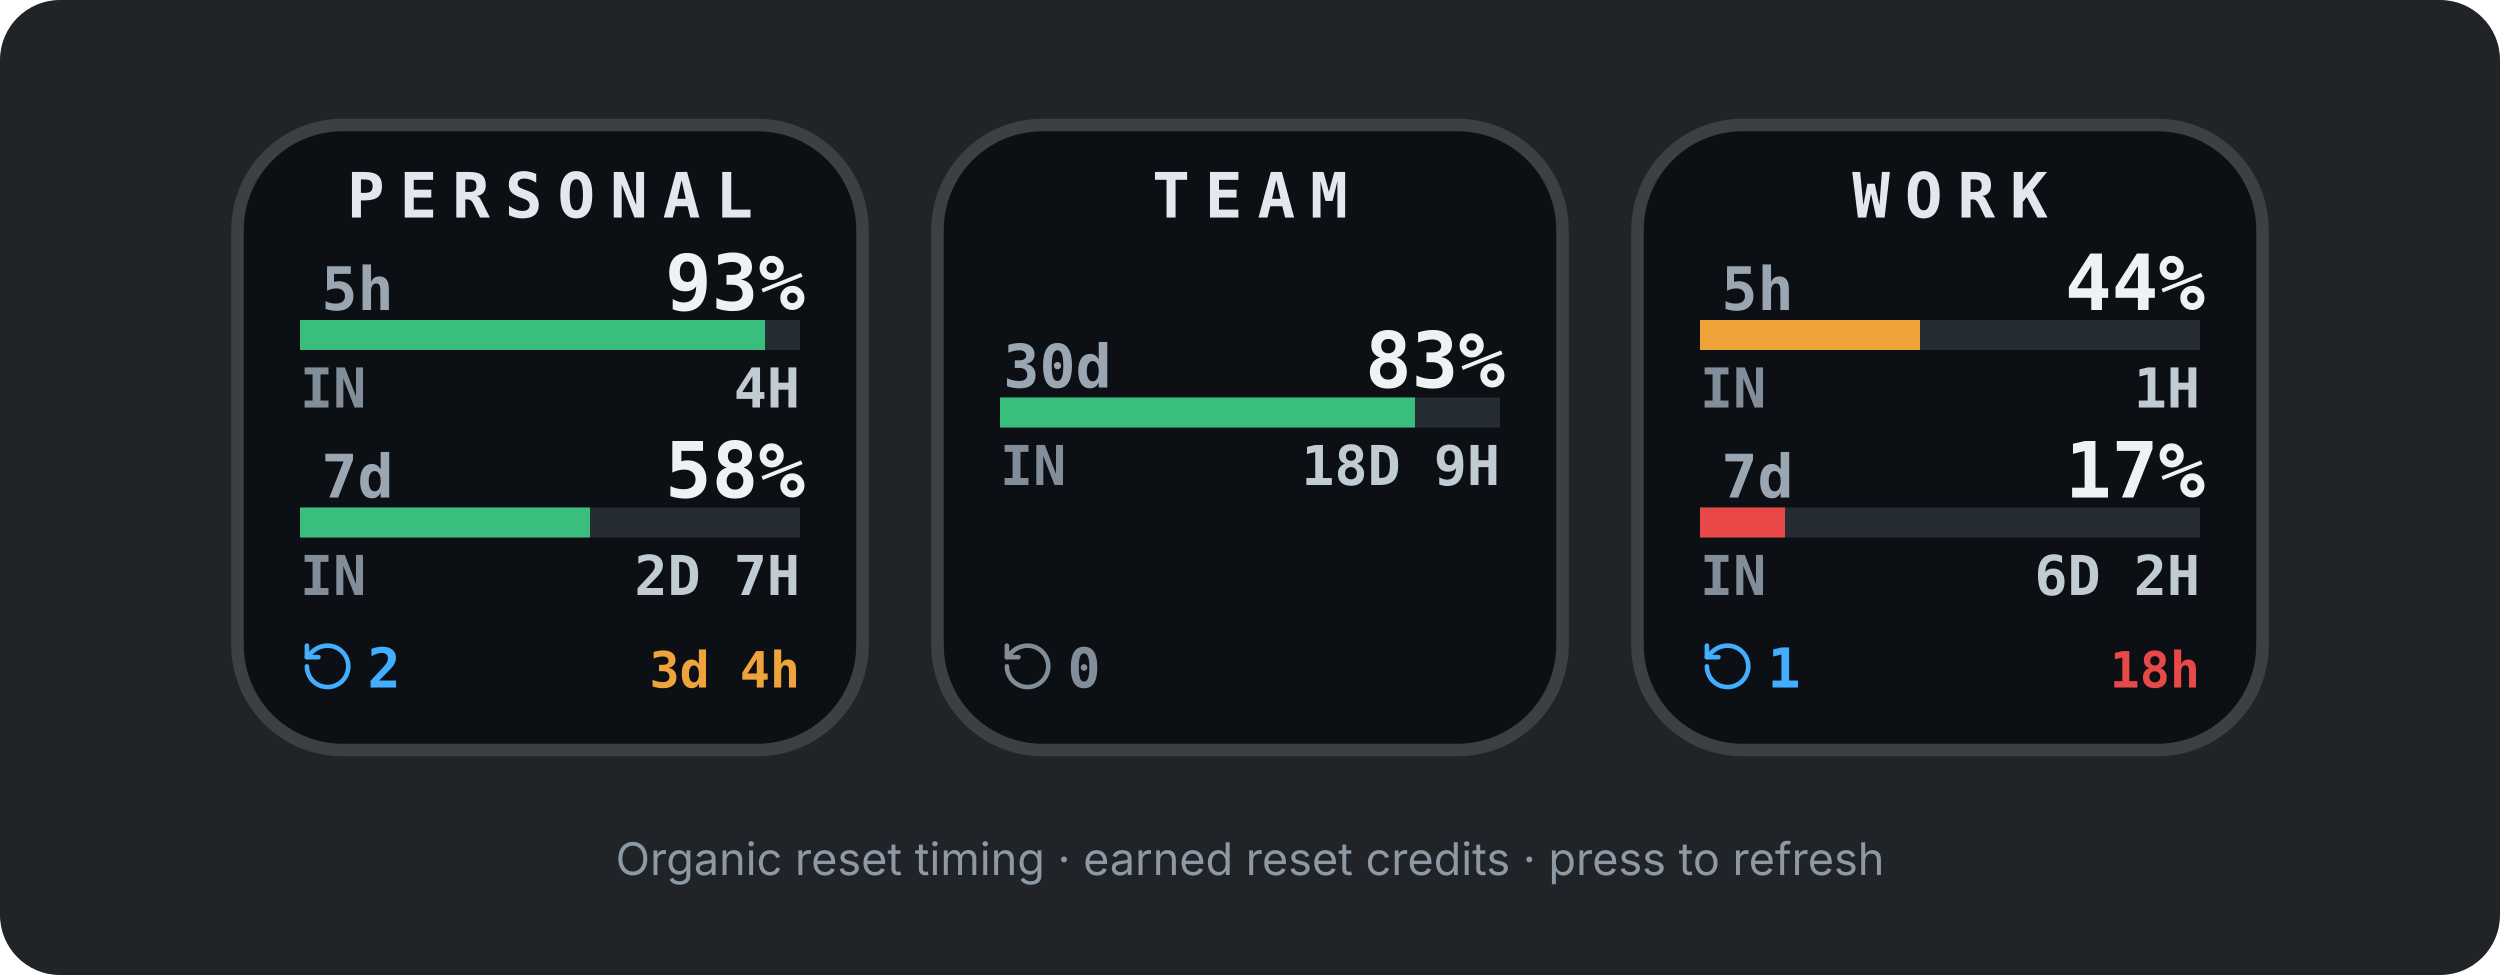
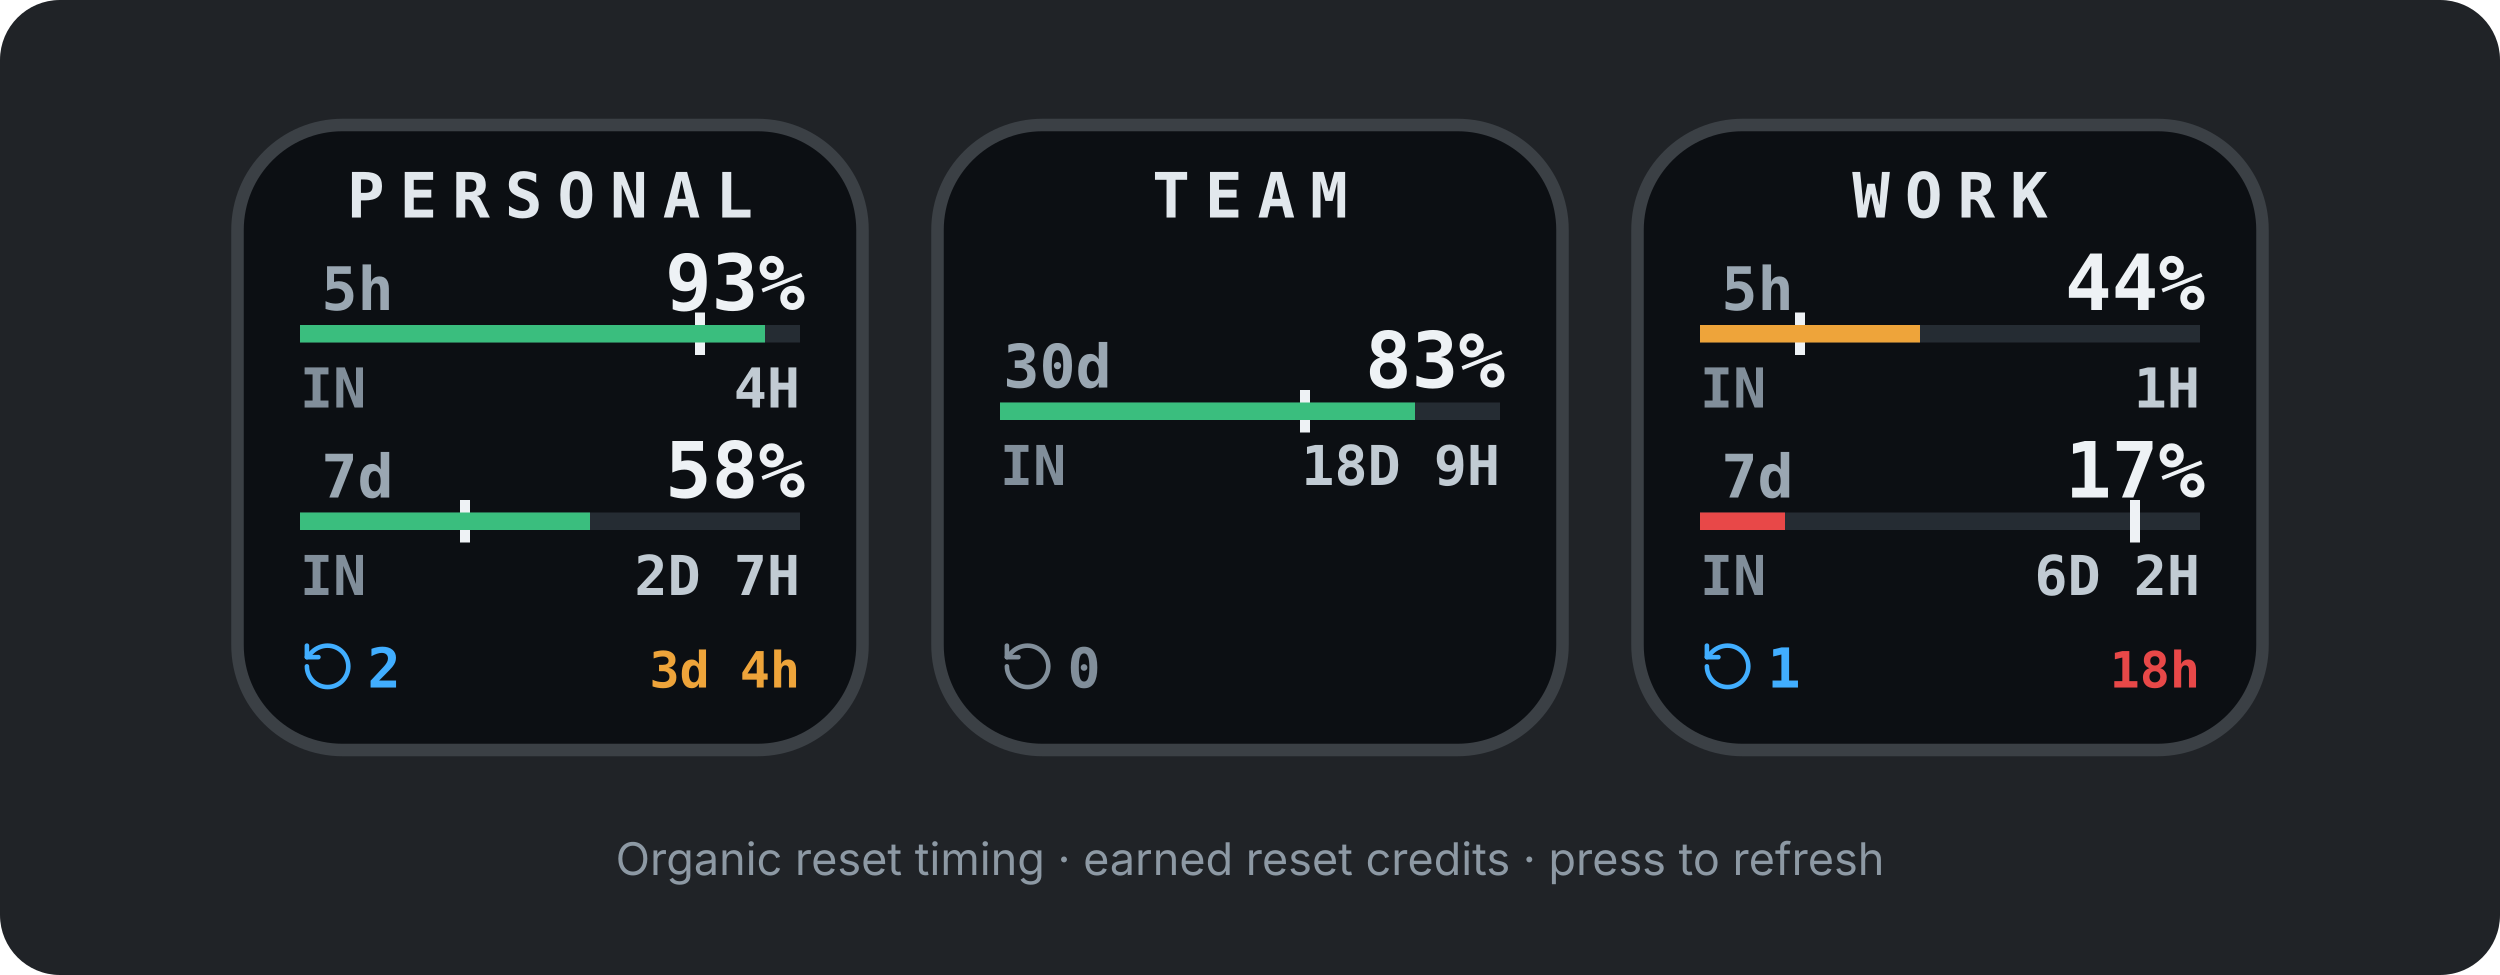
<svg xmlns="http://www.w3.org/2000/svg" viewBox="0 0 1000 390" role="img" aria-labelledby="title description">
  <defs>
    <g id="reset-icon" fill="none" stroke="currentColor" stroke-width="2" stroke-linecap="round" stroke-linejoin="round">
      <path d="M3 12a9 9 0 1 0 9-9 9.75 9.75 0 0 0-6.74 2.74L3 8" />
      <path d="M3 3v5h5" />
    </g>
  </defs>
  <rect width="1000" height="390" rx="24" fill="#202327" />
  <g font-family="ui-monospace, SFMono-Regular, Menlo, Consolas, monospace" text-anchor="middle">
    <g transform="translate(95 50)">
      <rect width="250" height="250" rx="42" fill="#0c0f13" stroke="#3b4045" stroke-width="5" />
      <text x="125" y="37" fill="#e2e8ed" font-size="25" font-weight="700" letter-spacing="6">PERSONAL</text>
      <text x="48" y="74" fill="#9aa7b2" font-size="24" font-weight="700">5h</text>
      <text x="199" y="74" fill="#eef2f5" font-size="31" font-weight="700">93%</text>
-       <rect x="25" y="78" width="200" height="12" fill="#252c33" />
-       <rect x="25" y="78" width="186" height="12" fill="#3abe7e" />
+       <rect x="25" y="80" width="200" height="7" fill="#252c33" />
+       <rect x="183" y="75" width="4" height="17" fill="#eef2f5" />
+       <rect x="25" y="80" width="186" height="7" fill="#3abe7e" />
      <text x="25" y="113" text-anchor="start" fill="#818e9a" font-size="22" font-weight="700">IN</text>
      <text x="225" y="113" text-anchor="end" fill="#c1cbd3" font-size="22" font-weight="700">4H</text>
      <text x="48" y="149" fill="#9aa7b2" font-size="24" font-weight="700">7d</text>
      <text x="199" y="149" fill="#eef2f5" font-size="31" font-weight="700">58%</text>
-       <rect x="25" y="153" width="200" height="12" fill="#252c33" />
-       <rect x="25" y="153" width="116" height="12" fill="#3abe7e" />
+       <rect x="25" y="155" width="200" height="7" fill="#252c33" />
+       <rect x="89" y="150" width="4" height="17" fill="#eef2f5" />
+       <rect x="25" y="155" width="116" height="7" fill="#3abe7e" />
      <text x="25" y="188" text-anchor="start" fill="#818e9a" font-size="22" font-weight="700">IN</text>
      <text x="225" y="188" text-anchor="end" fill="#c1cbd3" font-size="22" font-weight="700">2D 7H</text>
      <use href="#reset-icon" transform="translate(25 205.5) scale(.92)" color="#41aeff" />
      <text x="52" y="225" text-anchor="start" fill="#41aeff" font-size="22" font-weight="700">2</text>
      <text x="225" y="225" text-anchor="end" fill="#eea43a" font-size="20" font-weight="700">3d 4h</text>
    </g>
    <g transform="translate(375 50)">
      <rect width="250" height="250" rx="42" fill="#0c0f13" stroke="#3b4045" stroke-width="5" />
      <text x="125" y="37" fill="#e2e8ed" font-size="25" font-weight="700" letter-spacing="6">TEAM</text>
      <text x="48" y="105" fill="#9aa7b2" font-size="24" font-weight="700">30d</text>
      <text x="199" y="105" fill="#eef2f5" font-size="31" font-weight="700">83%</text>
-       <rect x="25" y="109" width="200" height="12" fill="#252c33" />
-       <rect x="25" y="109" width="166" height="12" fill="#3abe7e" />
+       <rect x="25" y="111" width="200" height="7" fill="#252c33" />
+       <rect x="145" y="106" width="4" height="17" fill="#eef2f5" />
+       <rect x="25" y="111" width="166" height="7" fill="#3abe7e" />
      <text x="25" y="144" text-anchor="start" fill="#818e9a" font-size="22" font-weight="700">IN</text>
      <text x="225" y="144" text-anchor="end" fill="#c1cbd3" font-size="22" font-weight="700">18D 9H</text>
      <use href="#reset-icon" transform="translate(25 205.5) scale(.92)" color="#818e9a" />
      <text x="52" y="225" text-anchor="start" fill="#818e9a" font-size="22" font-weight="700">0</text>
    </g>
    <g transform="translate(655 50)">
      <rect width="250" height="250" rx="42" fill="#0c0f13" stroke="#3b4045" stroke-width="5" />
      <text x="125" y="37" fill="#e2e8ed" font-size="25" font-weight="700" letter-spacing="6">WORK</text>
      <text x="48" y="74" fill="#9aa7b2" font-size="24" font-weight="700">5h</text>
      <text x="199" y="74" fill="#eef2f5" font-size="31" font-weight="700">44%</text>
-       <rect x="25" y="78" width="200" height="12" fill="#252c33" />
-       <rect x="25" y="78" width="88" height="12" fill="#eea43a" />
+       <rect x="25" y="80" width="200" height="7" fill="#252c33" />
+       <rect x="63" y="75" width="4" height="17" fill="#eef2f5" />
+       <rect x="25" y="80" width="88" height="7" fill="#eea43a" />
      <text x="25" y="113" text-anchor="start" fill="#818e9a" font-size="22" font-weight="700">IN</text>
      <text x="225" y="113" text-anchor="end" fill="#c1cbd3" font-size="22" font-weight="700">1H</text>
      <text x="48" y="149" fill="#9aa7b2" font-size="24" font-weight="700">7d</text>
      <text x="199" y="149" fill="#eef2f5" font-size="31" font-weight="700">17%</text>
-       <rect x="25" y="153" width="200" height="12" fill="#252c33" />
-       <rect x="25" y="153" width="34" height="12" fill="#e84848" />
+       <rect x="25" y="155" width="200" height="7" fill="#252c33" />
+       <rect x="197" y="150" width="4" height="17" fill="#eef2f5" />
+       <rect x="25" y="155" width="34" height="7" fill="#e84848" />
      <text x="25" y="188" text-anchor="start" fill="#818e9a" font-size="22" font-weight="700">IN</text>
      <text x="225" y="188" text-anchor="end" fill="#c1cbd3" font-size="22" font-weight="700">6D 2H</text>
      <use href="#reset-icon" transform="translate(25 205.5) scale(.92)" color="#41aeff" />
      <text x="52" y="225" text-anchor="start" fill="#41aeff" font-size="22" font-weight="700">1</text>
      <text x="225" y="225" text-anchor="end" fill="#e84848" font-size="20" font-weight="700">18h</text>
    </g>
  </g>
  <text x="500" y="350" fill="#8d99a4" font-family="Inter, ui-sans-serif, system-ui, sans-serif" font-size="18" text-anchor="middle">
    Organic reset timing · earned reset credits · press to refresh
  </text>
</svg>
